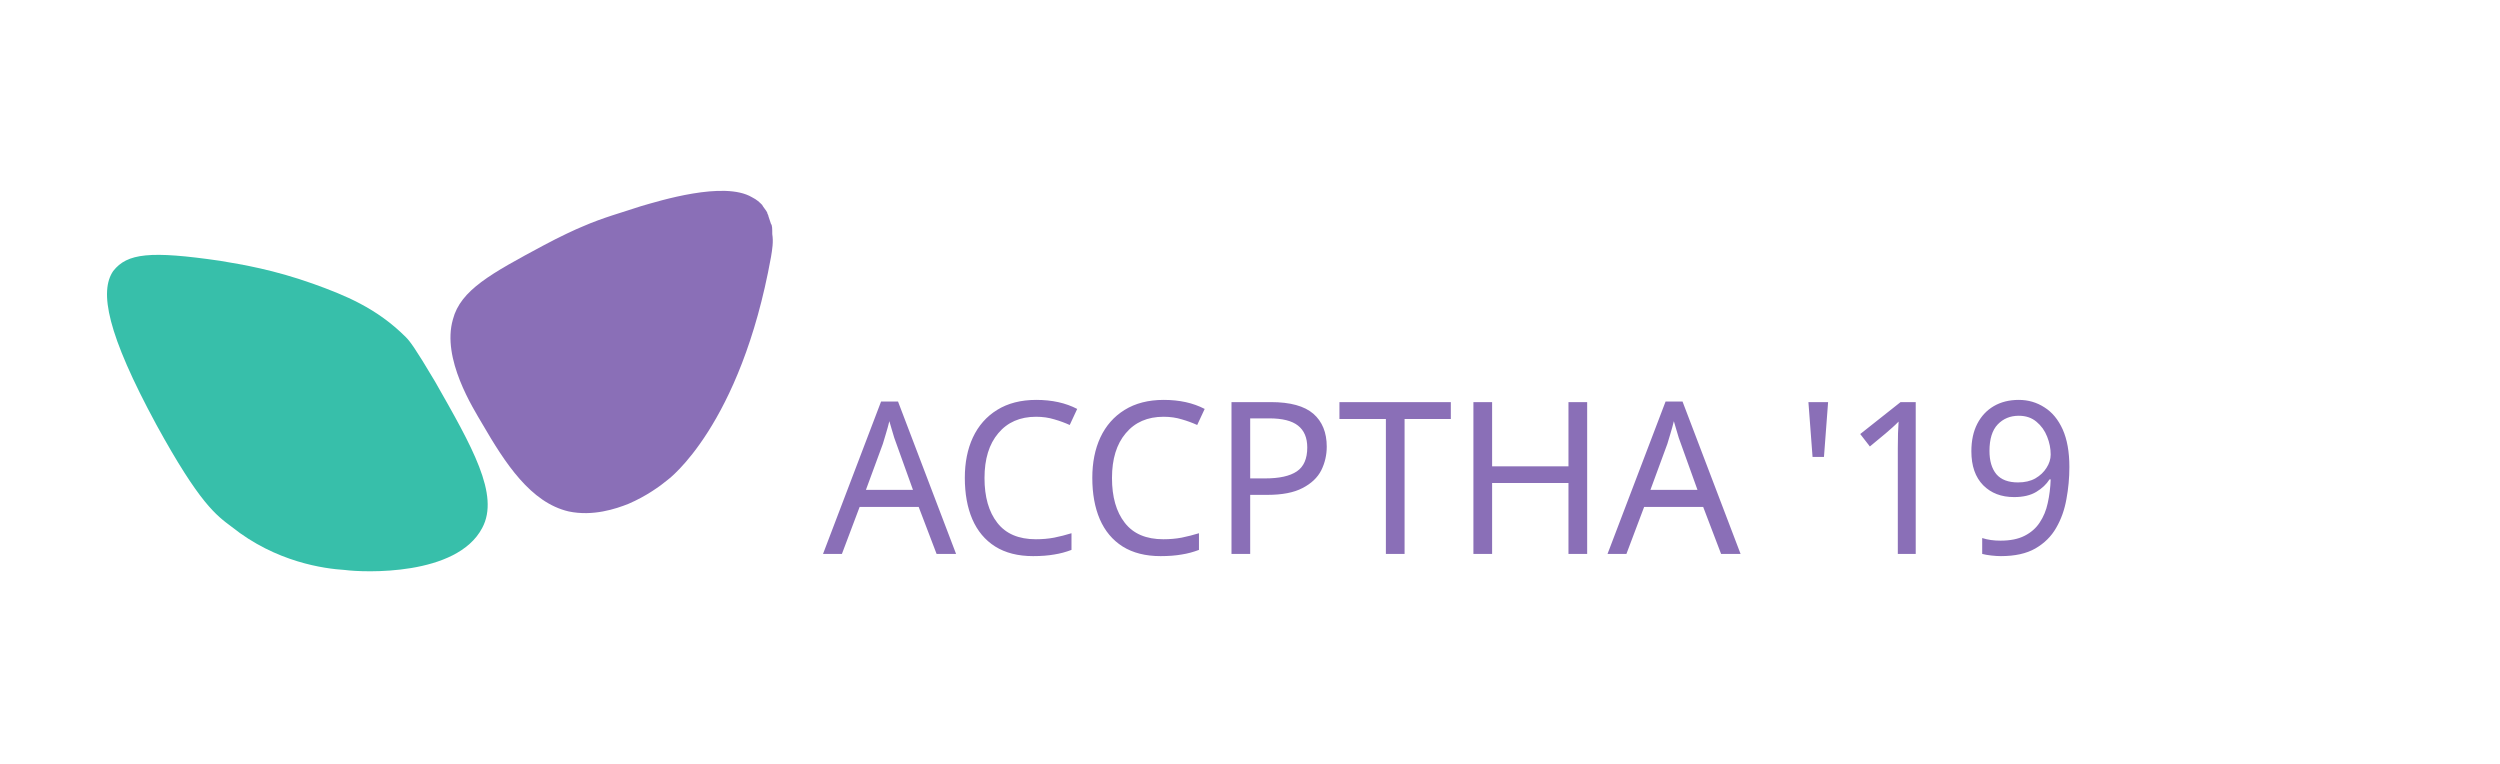
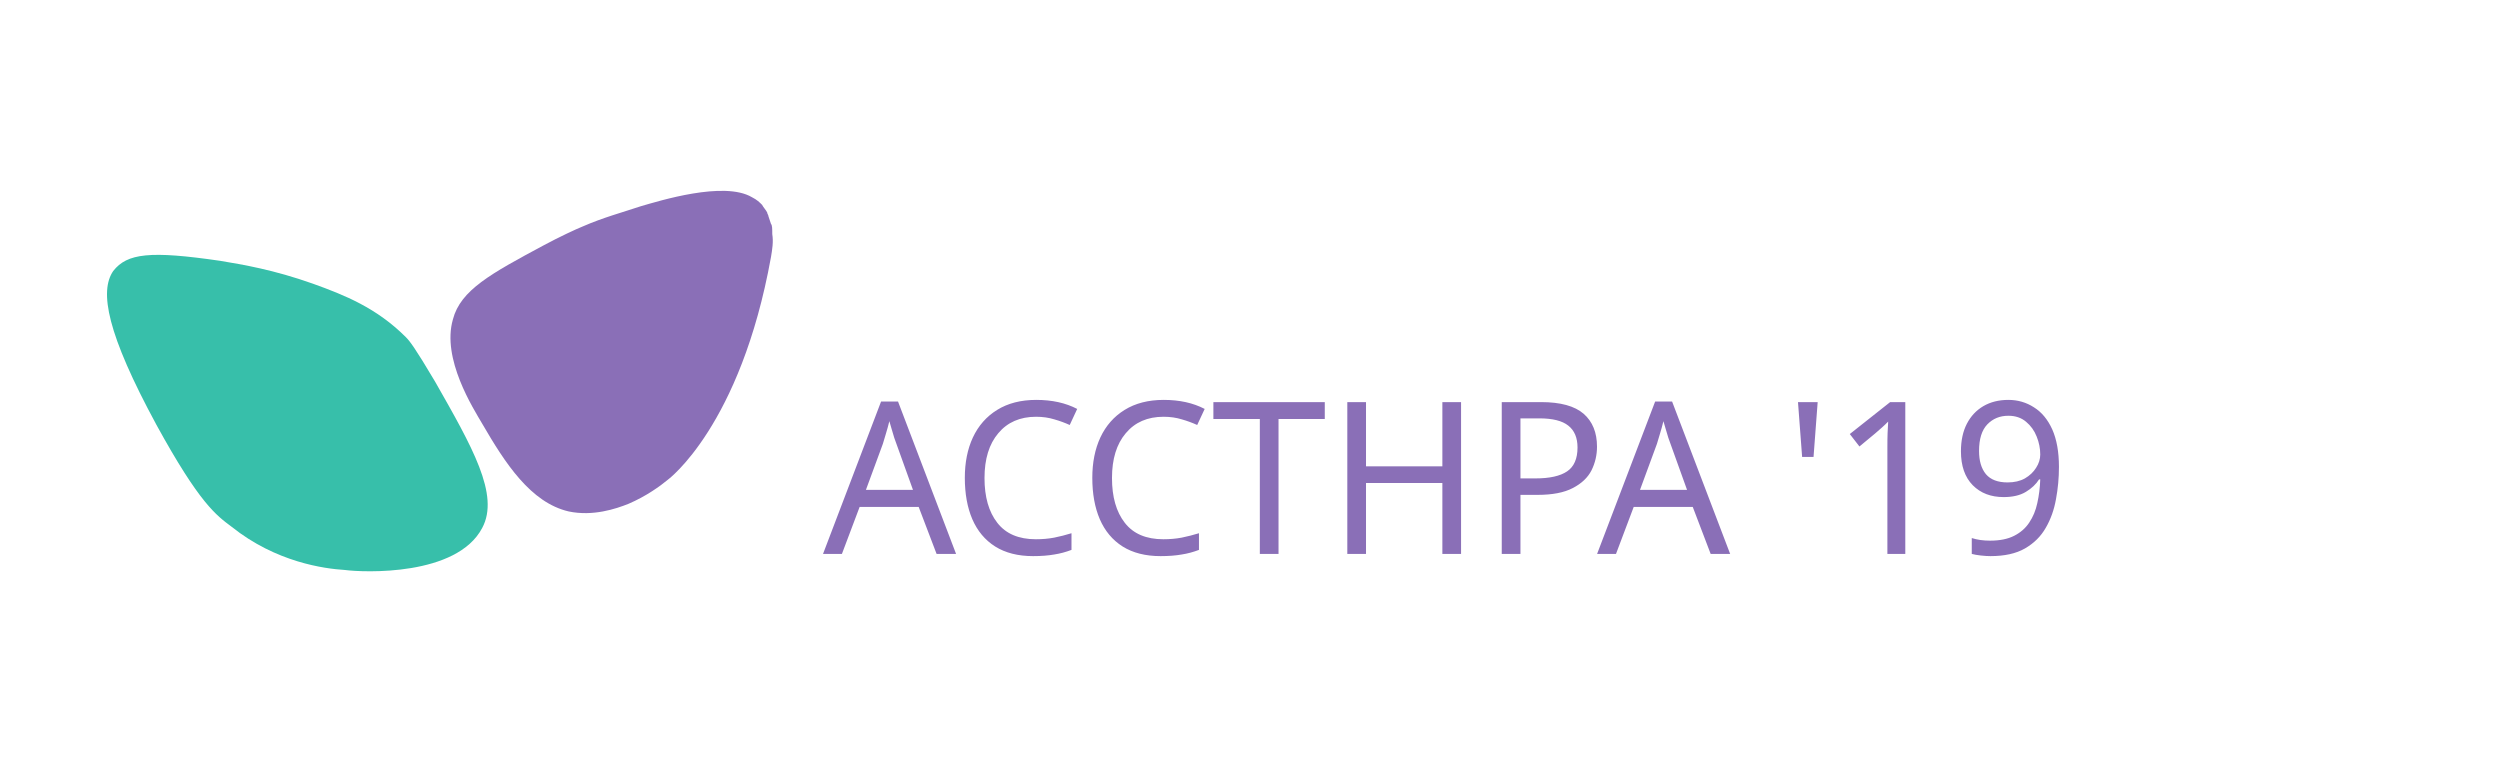
<svg xmlns="http://www.w3.org/2000/svg" viewBox="0 0 196.5 60" version="1.1" id="svg8">
  <defs id="defs12" />
  <path fill="#f6caa3" d="M12.3 33.4c3.4 6.2 4.7 7.1 5.9 8 3.5 2.8 7.3 3.3 8.9 3.4 1.5.2 8.8.5 10.8-3.3 1.4-2.6-.8-6.4-3.7-11.5-1.6-2.7-2-3.2-2.3-3.5-2.3-2.3-4.8-3.3-7.3-4.2-3.1-1.1-5.5-1.5-7.3-1.8-5.5-.8-7.3-.6-8.4.8-1.1 1.6-.5 4.9 3.4 12.1" id="path4" style="fill:#37bfaa;fill-opacity:1" />
  <path fill="#407b9d" d="M44.7 40.2c1.9.4 3.7-.2 4.7-.6 1.4-.6 2.5-1.4 3.1-1.9 0 0 5.7-4.2 8.1-17.5.1-.6.2-1.2.1-1.8 0-.4 0-.7-.1-.8l-.2-.6c0-.1-.1-.2-.1-.3-.1-.2-.3-.4-.4-.6-.2-.2-.4-.4-.8-.6-2.2-1.3-7.3.3-8.7.7-1.5.5-3 .9-4.6 1.6-.5.2-1.8.8-3.1 1.5-4.1 2.2-6.5 3.5-7.1 5.8-.9 3.1 1.6 7 2.3 8.2 1.8 3.1 3.8 6.2 6.8 6.9" id="path6" style="fill:#8a6fb7;fill-opacity:1" />
  <text xml:space="preserve" style="font-style:normal;font-variant:normal;font-weight:normal;font-stretch:normal;font-size:16.543px;line-height:1.25;font-family:AnoStencilW00-Regular;-inkscape-font-specification:'AnoStencilW00-Regular, Normal';font-variant-ligatures:normal;font-variant-caps:normal;font-variant-numeric:normal;font-feature-settings:normal;text-align:start;letter-spacing:0px;word-spacing:0px;writing-mode:lr-tb;text-anchor:start;fill:#8a6fb7;fill-opacity:1;stroke:none;stroke-width:0.414" x="65.343" y="43.103" id="text832" transform="scale(0.9899957,1.010105)">
-     <tspan id="tspan830" x="65.343" y="43.103" style="stroke-width:0.414">ACCPTHA '19</tspan>
+     <tspan id="tspan830" x="65.343" y="43.103" style="stroke-width:0.414">ACCTHPA '19</tspan>
  </text>
</svg>
